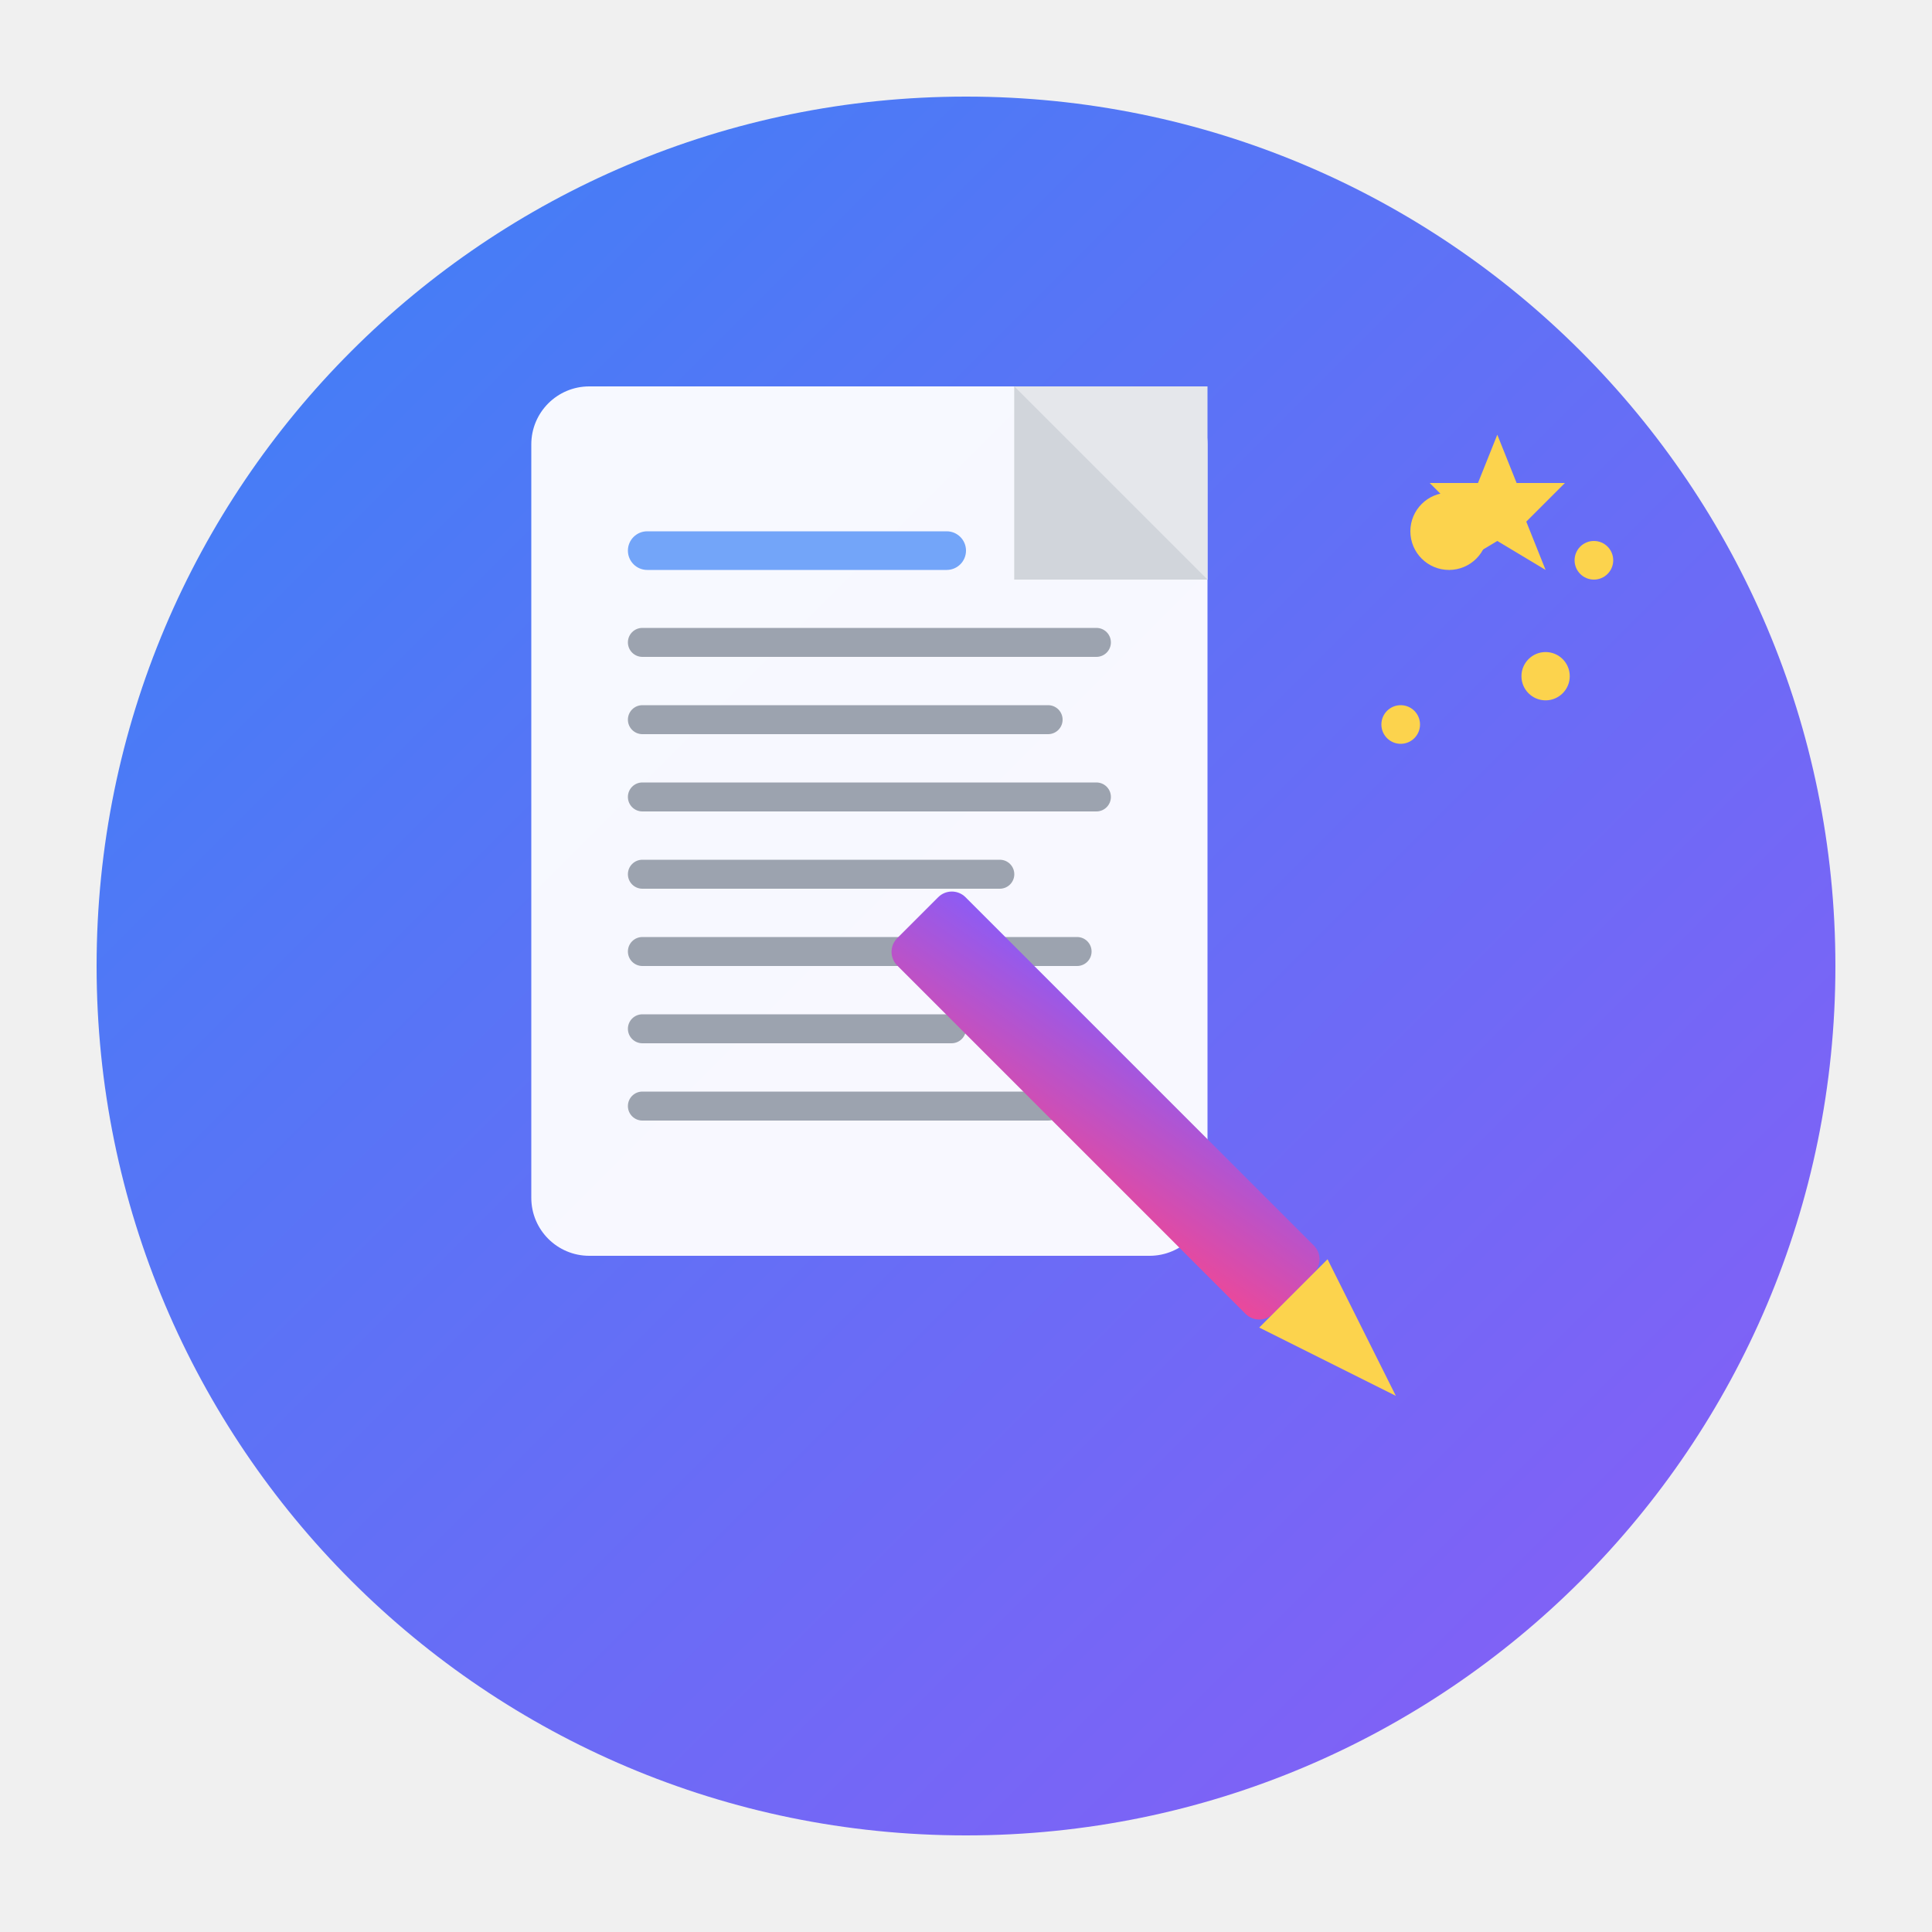
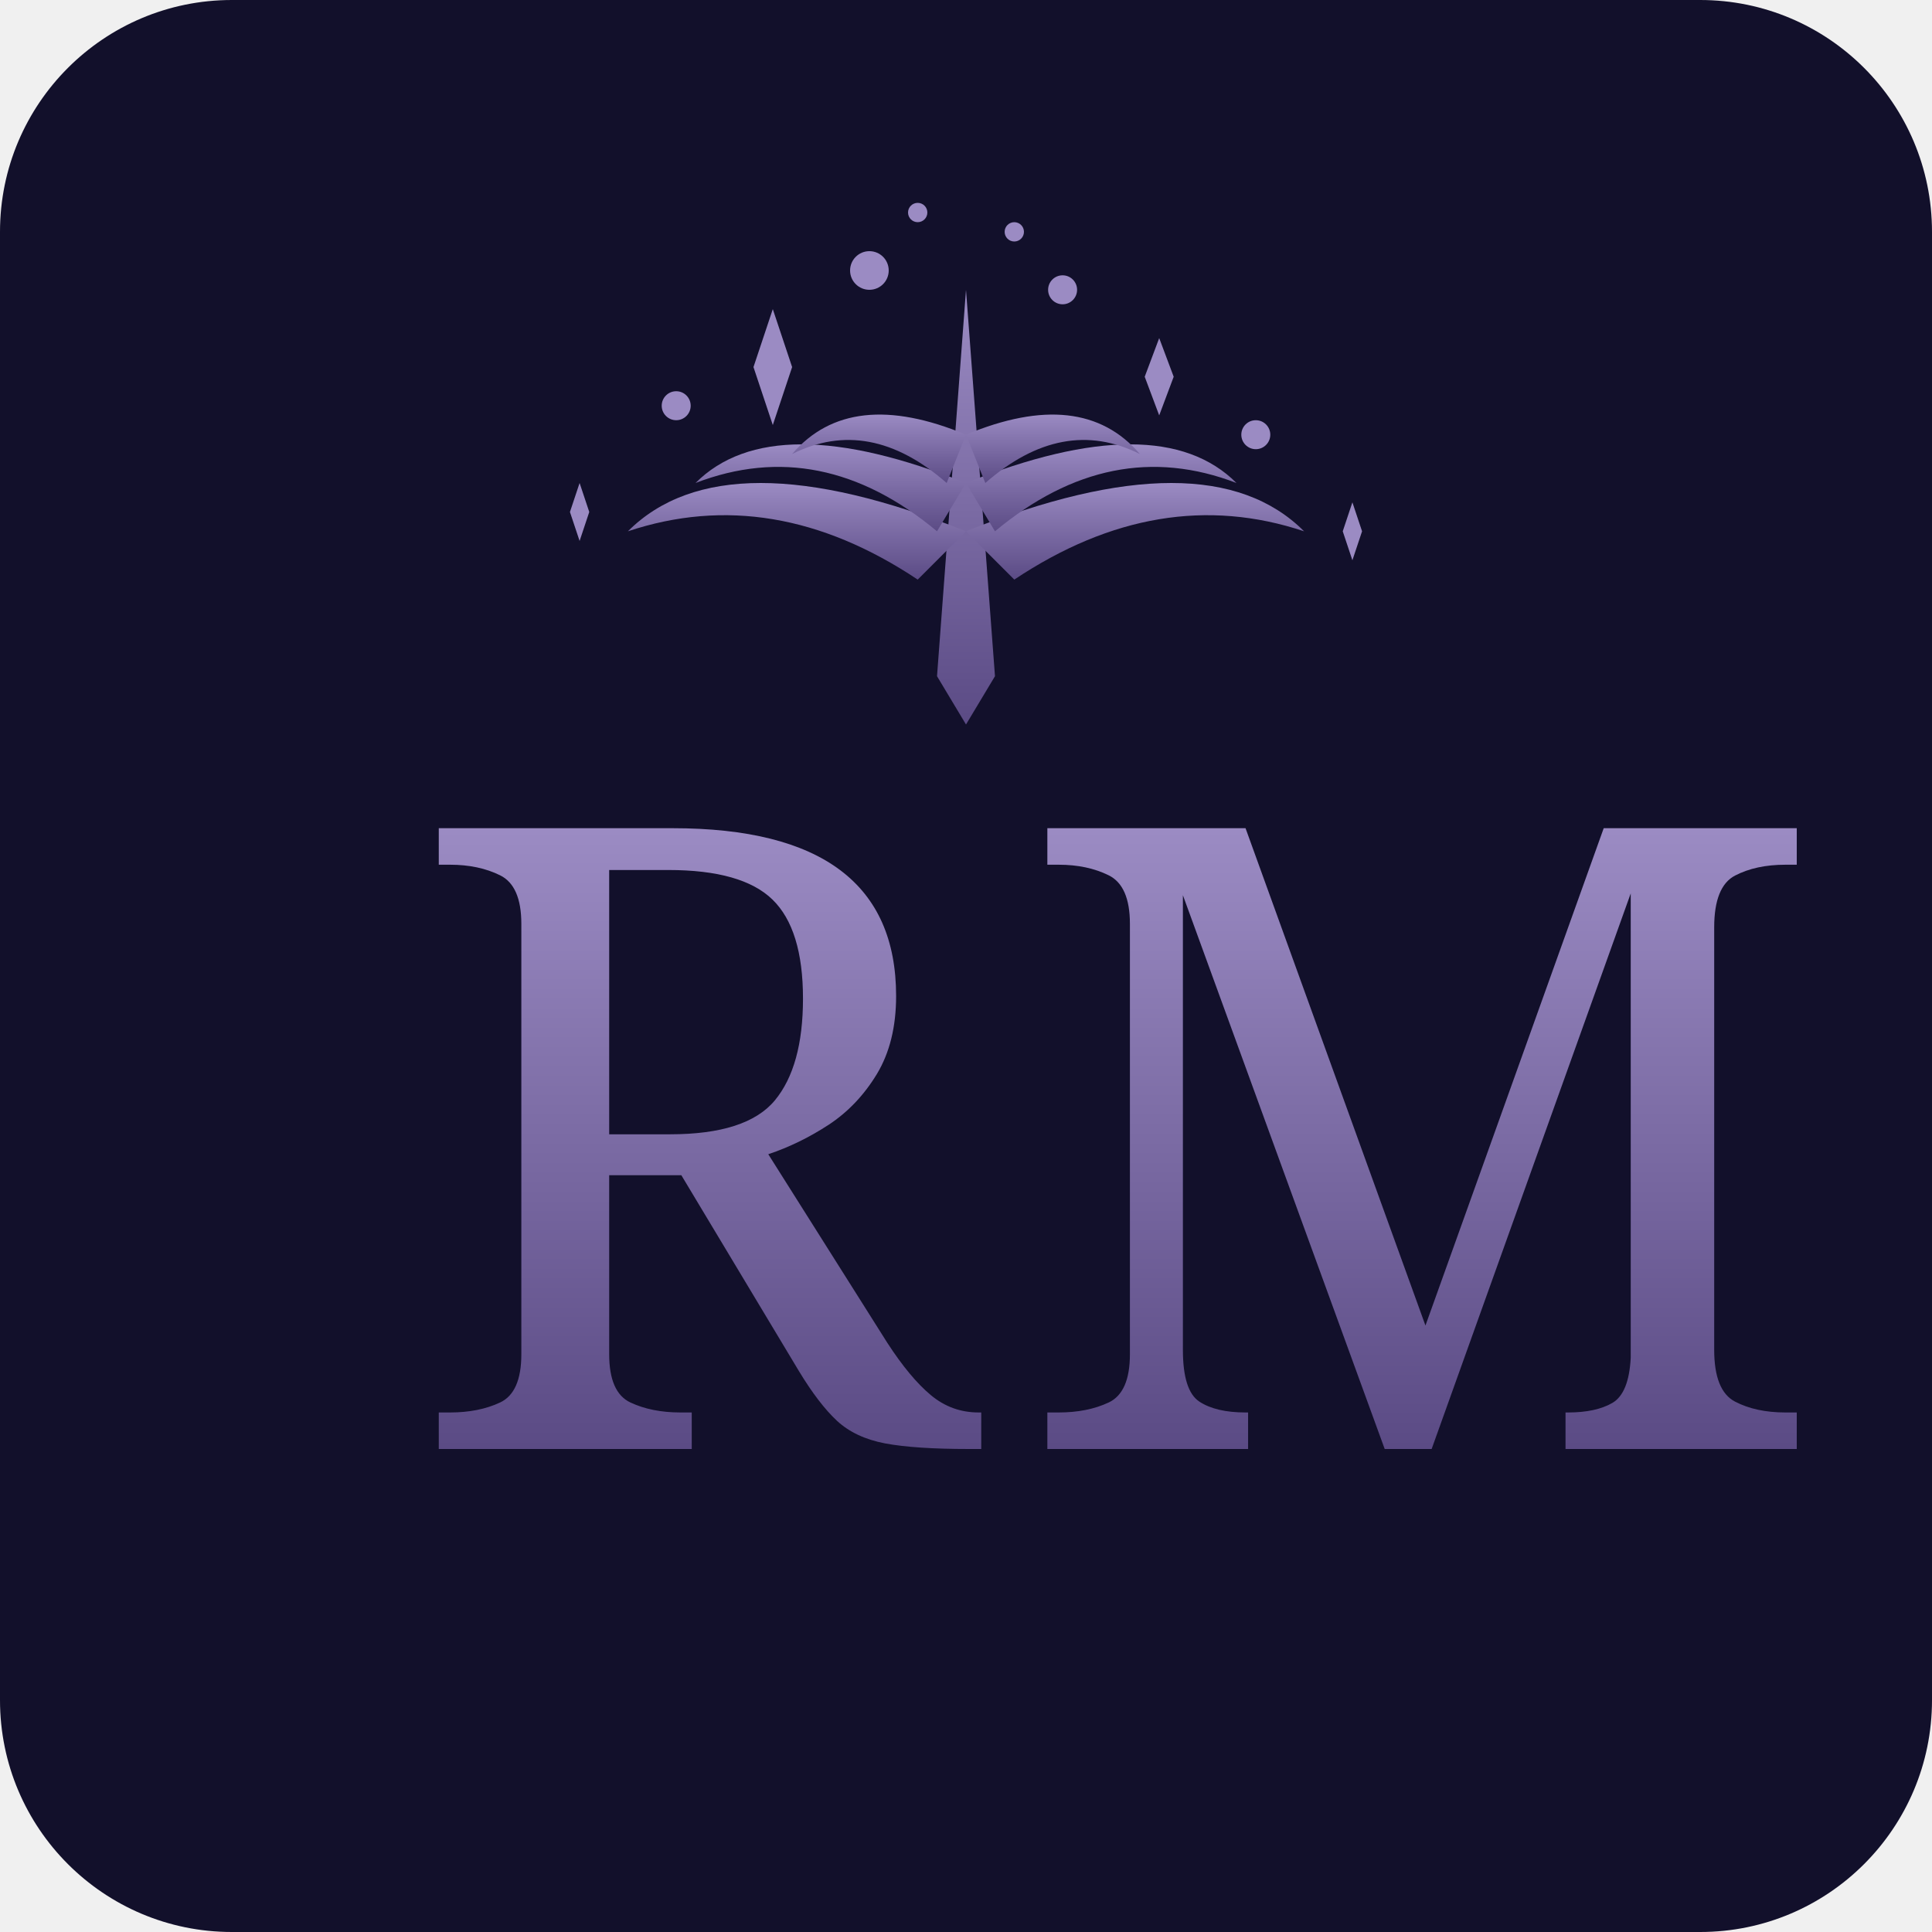
- <svg xmlns="http://www.w3.org/2000/svg" viewBox="0 0 200 200" width="200" height="200">
+ <svg xmlns="http://www.w3.org/2000/svg" viewBox="0 0 200 200">
  <defs>
-     <linearGradient id="grad1" x1="0%" y1="0%" x2="100%" y2="100%">
-       <stop offset="0%" style="stop-color:#3B82F6;stop-opacity:1" />
-       <stop offset="100%" style="stop-color:#8B5CF6;stop-opacity:1" />
-     </linearGradient>
-     <linearGradient id="grad2" x1="0%" y1="0%" x2="100%" y2="100%">
-       <stop offset="0%" style="stop-color:#8B5CF6;stop-opacity:1" />
-       <stop offset="100%" style="stop-color:#EC4899;stop-opacity:1" />
+     <linearGradient id="purpleGradient" x1="0%" y1="100%" x2="0%" y2="0%">
+       <stop offset="0%" style="stop-color:#5B4B85" />
+       <stop offset="100%" style="stop-color:#9B8BC3" />
    </linearGradient>
  </defs>
-   <circle cx="100" cy="100" r="90" fill="url(#grad1)" />
-   <rect x="55" y="40" width="70" height="90" rx="6" fill="white" opacity="0.95" />
-   <path d="M105 40 L125 40 L125 60 L105 60 Z" fill="#E5E7EB" />
-   <path d="M105 40 L125 60 L105 60 Z" fill="#D1D5DB" />
-   <rect x="65" y="55" width="35" height="4" rx="2" fill="#3B82F6" opacity="0.7" />
-   <rect x="65" y="65" width="50" height="3" rx="1.5" fill="#9CA3AF" />
-   <rect x="65" y="73" width="45" height="3" rx="1.5" fill="#9CA3AF" />
-   <rect x="65" y="81" width="50" height="3" rx="1.5" fill="#9CA3AF" />
-   <rect x="65" y="89" width="40" height="3" rx="1.5" fill="#9CA3AF" />
-   <rect x="65" y="97" width="48" height="3" rx="1.5" fill="#9CA3AF" />
-   <rect x="65" y="105" width="35" height="3" rx="1.5" fill="#9CA3AF" />
-   <rect x="65" y="113" width="45" height="3" rx="1.5" fill="#9CA3AF" />
-   <g transform="translate(95, 95) rotate(45)">
-     <rect x="0" y="-5" width="55" height="10" rx="2" fill="url(#grad2)" />
-     <polygon points="55,-5 55,5 70,0" fill="#FCD34D" />
+   <rect width="200" height="200" fill="#12102B" rx="24" />
+   <text x="42" y="150" font-family="Georgia, serif" font-size="90" font-weight="400" fill="url(#purpleGradient)">R</text>
+   <text x="105" y="150" font-family="Georgia, serif" font-size="90" font-weight="400" fill="url(#purpleGradient)">M</text>
+   <g fill="url(#purpleGradient)">
+     <path d="M100 30 L103 70 L100 75 L97 70 Z" />
+     <path d="M100 55 Q75 45 65 55 Q80 50 95 60 Z" />
+     <path d="M100 55 Q125 45 135 55 Q120 50 105 60 Z" />
+     <path d="M100 50 Q80 42 72 50 Q85 45 97 55 Z" />
+     <path d="M100 50 Q120 42 128 50 Q115 45 103 55 Z" />
+     <path d="M100 45 Q88 40 82 47 Q90 43 98 50 Z" />
+     <path d="M100 45 Q112 40 118 47 Q110 43 102 50 Z" />
  </g>
-   <g fill="#FCD34D">
-     <circle cx="150" cy="55" r="4" />
-     <circle cx="160" cy="70" r="2.5" />
-     <circle cx="145" cy="75" r="2" />
-     <circle cx="165" cy="58" r="2" />
+   <g fill="#9B8BC3">
+     <path d="M80 32 L82 38 L80 44 L78 38 Z" />
+     <path d="M120 35 L121.5 39 L120 43 L118.5 39 Z" />
+     <path d="M140 52 L141 55 L140 58 L139 55 Z" />
+     <path d="M60 50 L61 53 L60 56 L59 53 Z" />
+     <circle cx="90" cy="28" r="2" />
+     <circle cx="110" cy="30" r="1.5" />
+     <circle cx="130" cy="45" r="1.5" />
+     <circle cx="70" cy="42" r="1.5" />
+     <circle cx="95" cy="22" r="1" />
+     <circle cx="105" cy="24" r="1" />
  </g>
-   <path d="M155 45 L157 50 L162 50 L158 54 L160 59 L155 56 L150 59 L152 54 L148 50 L153 50 Z" fill="#FCD34D" />
</svg>
